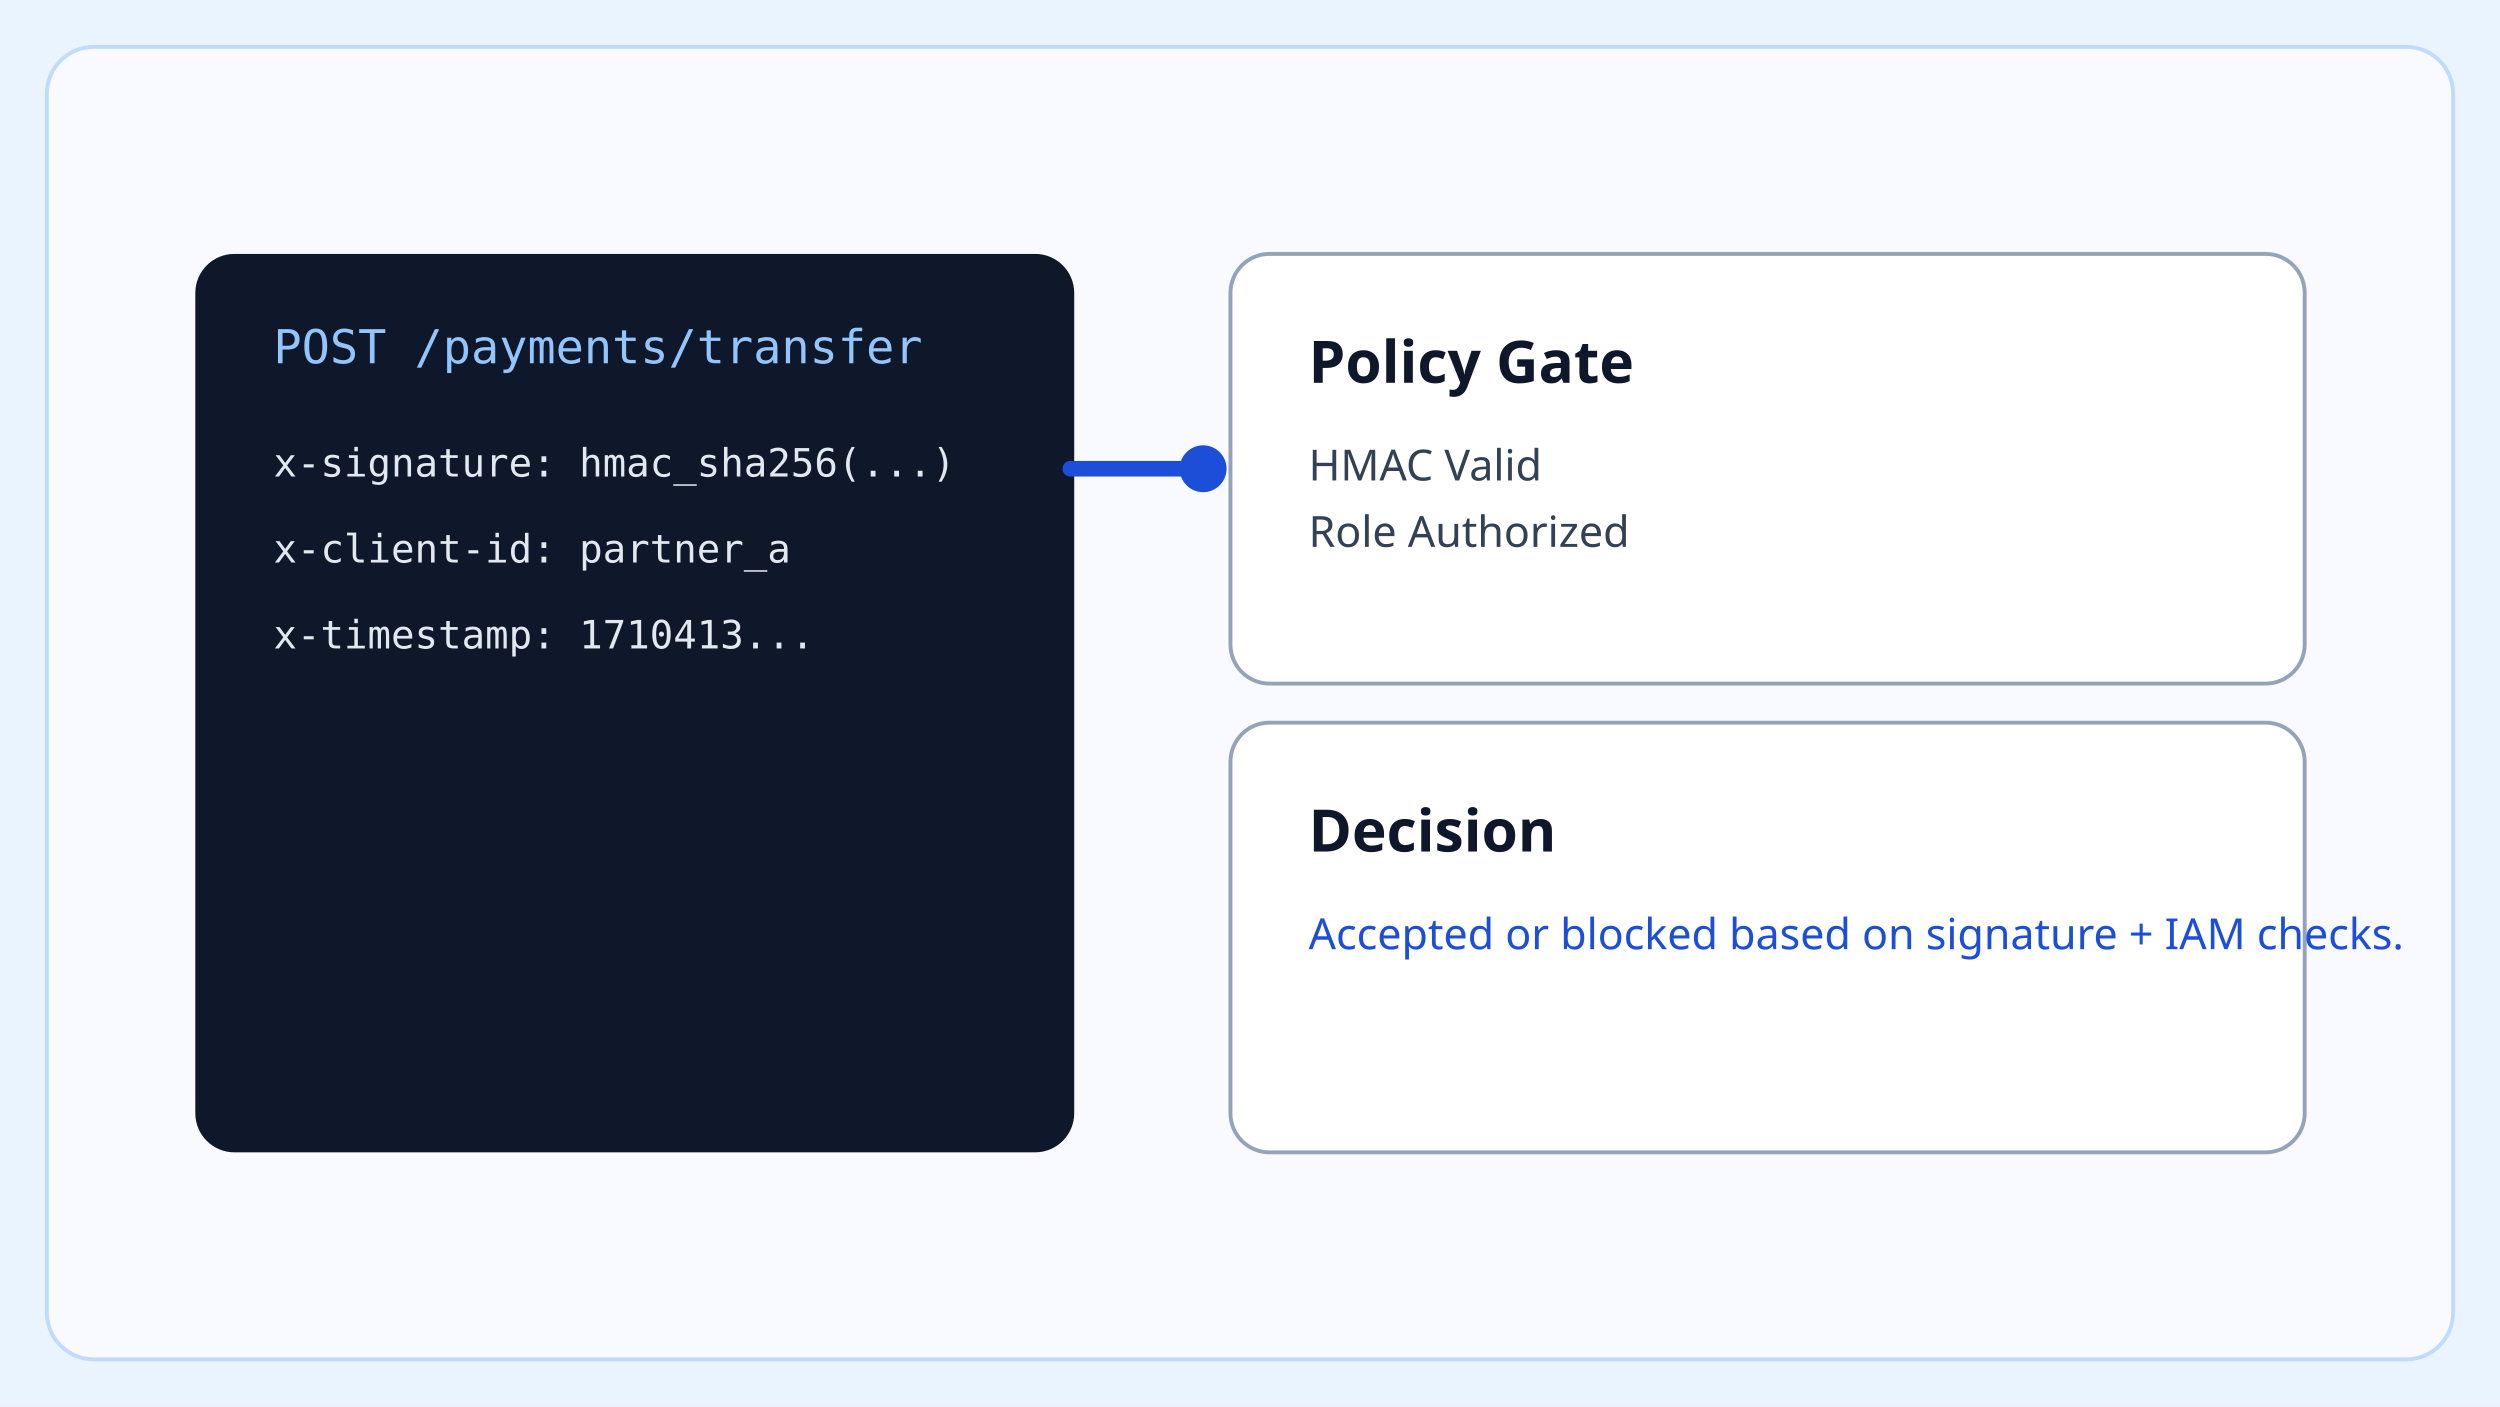
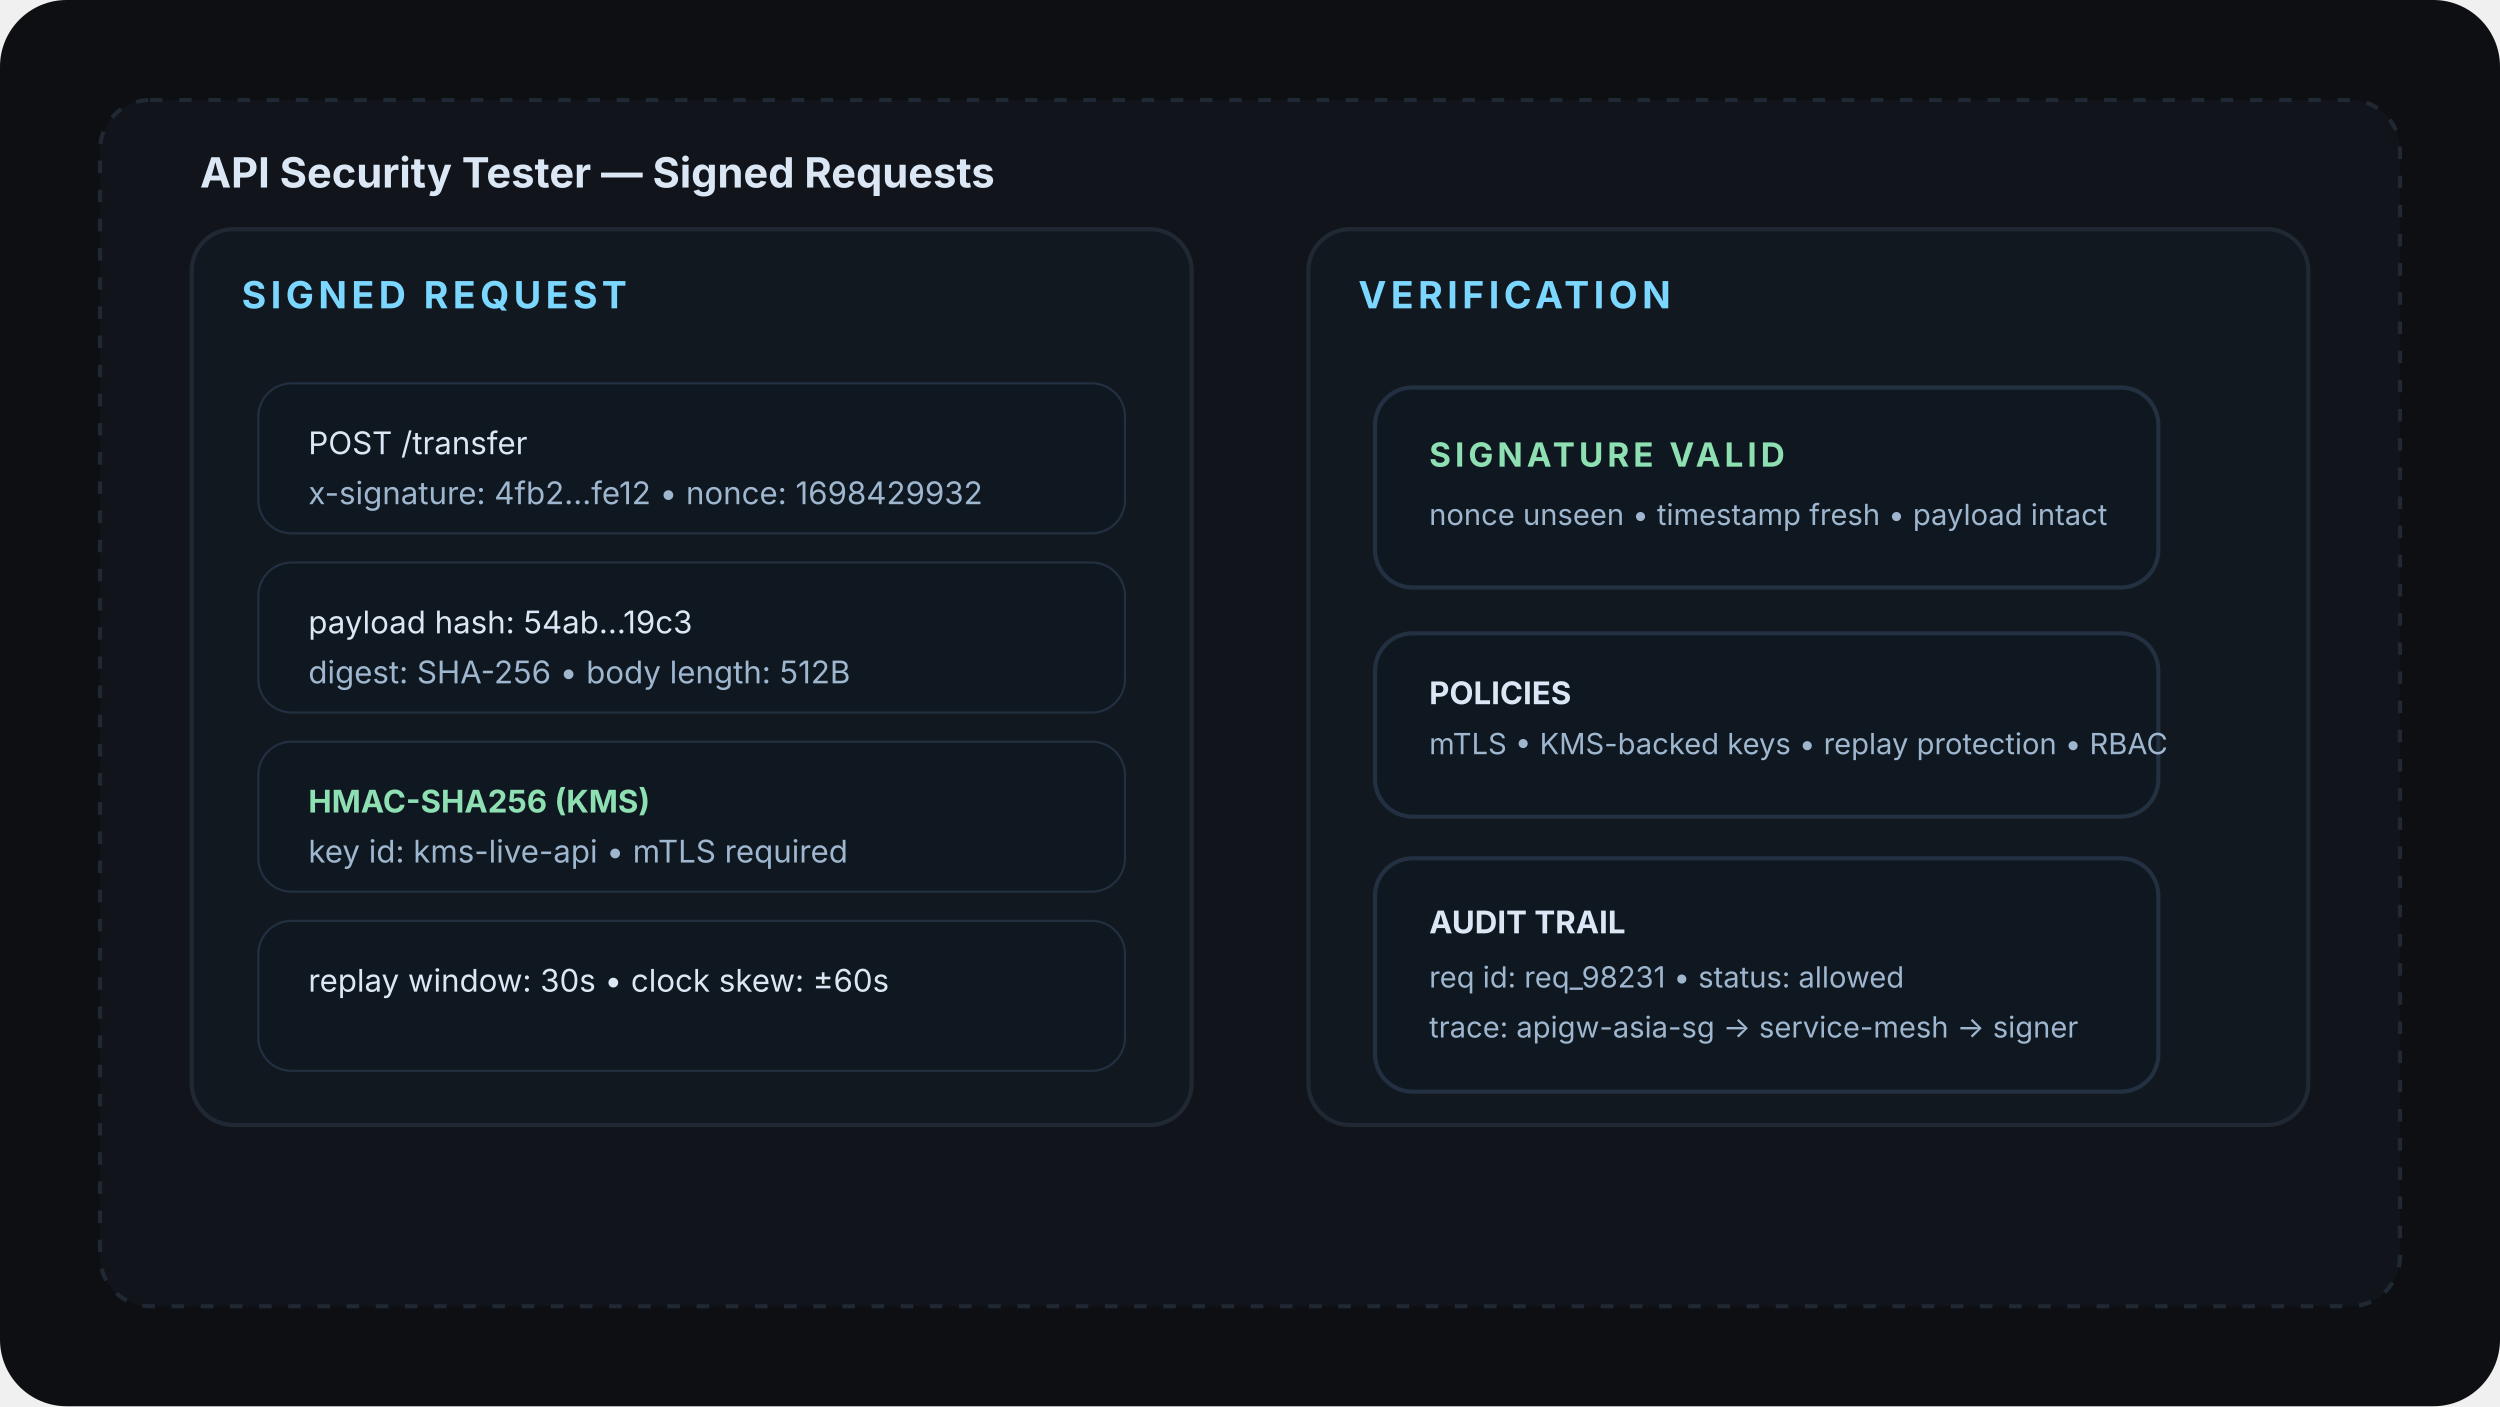
- <svg xmlns="http://www.w3.org/2000/svg" width="1280" height="720" viewBox="0 0 1280 720" fill="none">
-   <rect width="1280" height="720" fill="#EAF4FF" />
-   <rect x="24" y="24" width="1232" height="672" rx="24" fill="#F8FAFF" stroke="#BFDBFE" stroke-width="2" />
-   <rect x="100" y="130" width="450" height="460" rx="20" fill="#0F172A" />
-   <text x="140" y="186" fill="#93C5FD" font-size="24" font-family="monospace">POST /payments/transfer</text>
-   <text x="140" y="244" fill="#E2E8F0" font-size="20" font-family="monospace">x-signature: hmac_sha256(...)</text>
-   <text x="140" y="288" fill="#E2E8F0" font-size="20" font-family="monospace">x-client-id: partner_a</text>
-   <text x="140" y="332" fill="#E2E8F0" font-size="20" font-family="monospace">x-timestamp: 1710413...</text>
-   <rect x="630" y="130" width="550" height="220" rx="20" fill="#FFFFFF" stroke="#94A3B8" stroke-width="2" />
-   <text x="670" y="196" fill="#0F172A" font-size="30" font-family="sans-serif" font-weight="700">Policy Gate</text>
-   <text x="670" y="246" fill="#334155" font-size="22" font-family="sans-serif">HMAC Valid</text>
-   <text x="670" y="280" fill="#334155" font-size="22" font-family="sans-serif">Role Authorized</text>
-   <rect x="630" y="370" width="550" height="220" rx="20" fill="#FFFFFF" stroke="#94A3B8" stroke-width="2" />
-   <text x="670" y="436" fill="#0F172A" font-size="30" font-family="sans-serif" font-weight="700">Decision</text>
-   <text x="670" y="486" fill="#1D4ED8" font-size="22" font-family="sans-serif">Accepted or blocked based on signature + IAM checks.</text>
-   <path d="M548 240H616" stroke="#1D4ED8" stroke-width="8" stroke-linecap="round" />
-   <circle cx="616" cy="240" r="12" fill="#1D4ED8" />
+ <svg xmlns="http://www.w3.org/2000/svg" width="1200" height="675" viewBox="0 0 1200 675" fill="none">
+   <rect width="1200" height="675" rx="32" fill="#0D0F12" />
+   <rect x="48" y="48" width="1104" height="579" rx="24" fill="#11151B" stroke="#1F2833" stroke-width="2" stroke-dasharray="6 8" />
+   <rect x="92" y="110" width="480" height="430" rx="20" fill="#121820" stroke="#1F2833" stroke-width="2" />
+   <rect x="628" y="110" width="480" height="430" rx="20" fill="#121820" stroke="#1F2833" stroke-width="2" />
+   <text x="116" y="148" fill="#7BD7FF" font-family="'Segoe UI','Inter',Arial" font-size="18" font-weight="700" letter-spacing="0.12em">SIGNED REQUEST</text>
+   <text x="652" y="148" fill="#7BD7FF" font-family="'Segoe UI','Inter',Arial" font-size="18" font-weight="700" letter-spacing="0.12em">VERIFICATION</text>
+   <g font-family="'Segoe UI','Inter',Arial" font-size="15" fill="#DCE7F5">
+     <rect x="124" y="184" width="416" height="72" rx="16" fill="#0F1821" stroke="#233041" />
+     <text x="148" y="218">POST /transfer</text>
+     <text x="148" y="242" fill="#9FB6CF">x-signature: 4fb2…fe12 • nonce: 1698429932</text>
+     <rect x="124" y="270" width="416" height="72" rx="16" fill="#0F1821" stroke="#233041" />
+     <text x="148" y="304">payload hash: 54ab…19c3</text>
+     <text x="148" y="328" fill="#9FB6CF">digest: SHA-256 • body length: 512B</text>
+     <rect x="124" y="356" width="416" height="72" rx="16" fill="#0F1821" stroke="#233041" />
+     <text x="148" y="390" fill="#8EE0B3" font-weight="700">HMAC-SHA256 (KMS)</text>
+     <text x="148" y="414" fill="#9FB6CF">key id: kms-live-api • mTLS required</text>
+     <rect x="124" y="442" width="416" height="72" rx="16" fill="#0F1821" stroke="#233041" />
+     <text x="148" y="476">replay window: 30s • clock skew: ±60s</text>
+   </g>
+   <rect x="660" y="186" width="376" height="96" rx="18" fill="#0F1821" stroke="#233041" stroke-width="2" />
+   <text x="686" y="224" fill="#8EE0B3" font-family="'Segoe UI','Inter',Arial" font-size="16" font-weight="700" letter-spacing="0.12em">SIGNATURE VALID</text>
+   <text x="686" y="252" fill="#9FB6CF" font-family="'Segoe UI','Inter',Arial" font-size="14">nonce unseen • timestamp fresh • payload intact</text>
+   <rect x="660" y="304" width="376" height="88" rx="18" fill="#0F1821" stroke="#233041" stroke-width="2" />
+   <text x="686" y="338" fill="#DCE7F5" font-family="'Segoe UI','Inter',Arial" font-size="15" font-weight="700">POLICIES</text>
+   <text x="686" y="362" fill="#9FB6CF" font-family="'Segoe UI','Inter',Arial" font-size="14">mTLS • KMS-backed keys • replay protection • RBAC</text>
+   <rect x="660" y="412" width="376" height="112" rx="18" fill="#0F1821" stroke="#233041" stroke-width="2" />
+   <text x="686" y="448" fill="#DCE7F5" font-family="'Segoe UI','Inter',Arial" font-size="15" font-weight="700">AUDIT TRAIL</text>
+   <text x="686" y="474" fill="#9FB6CF" font-family="'Segoe UI','Inter',Arial" font-size="14">req id: req_98231 • status: allowed</text>
+   <text x="686" y="498" fill="#9FB6CF" font-family="'Segoe UI','Inter',Arial" font-size="14">trace: apigw-asia-sg → service-mesh → signer</text>
+   <text x="96" y="90" fill="#DCE7F5" font-family="'Segoe UI','Inter',Arial" font-size="20" font-weight="700">API Security Tester — Signed Requests</text>
</svg>
